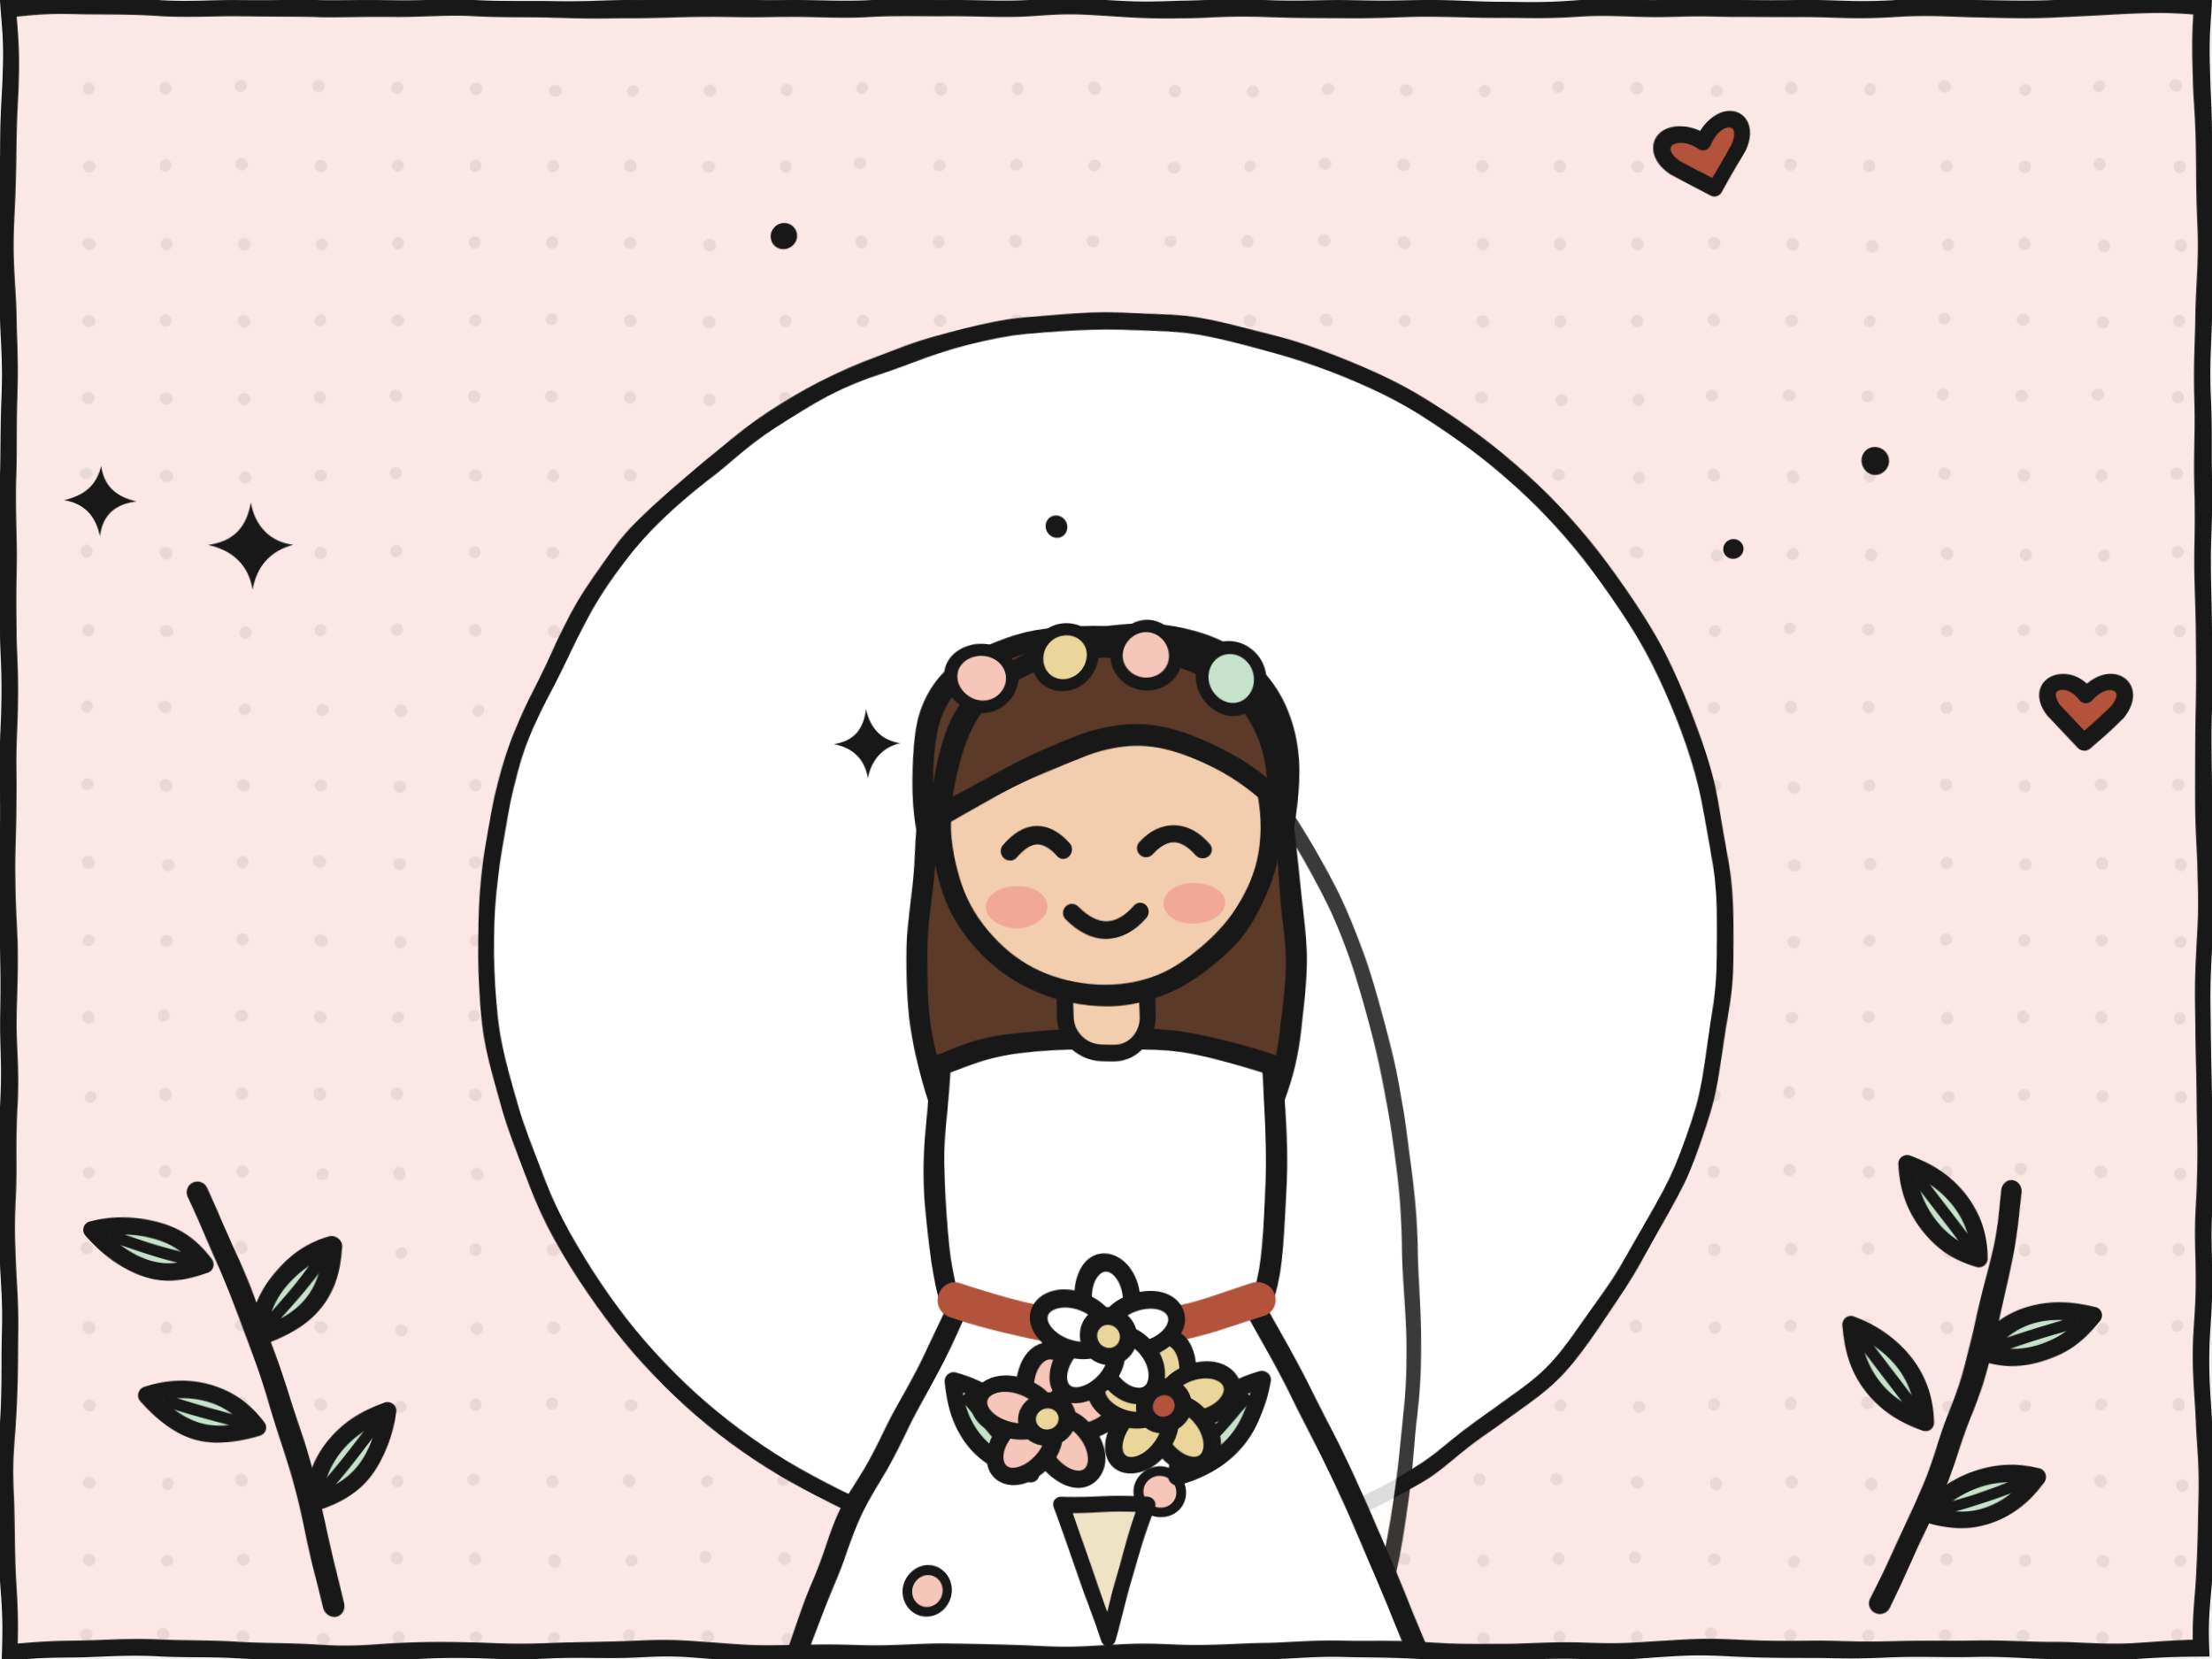
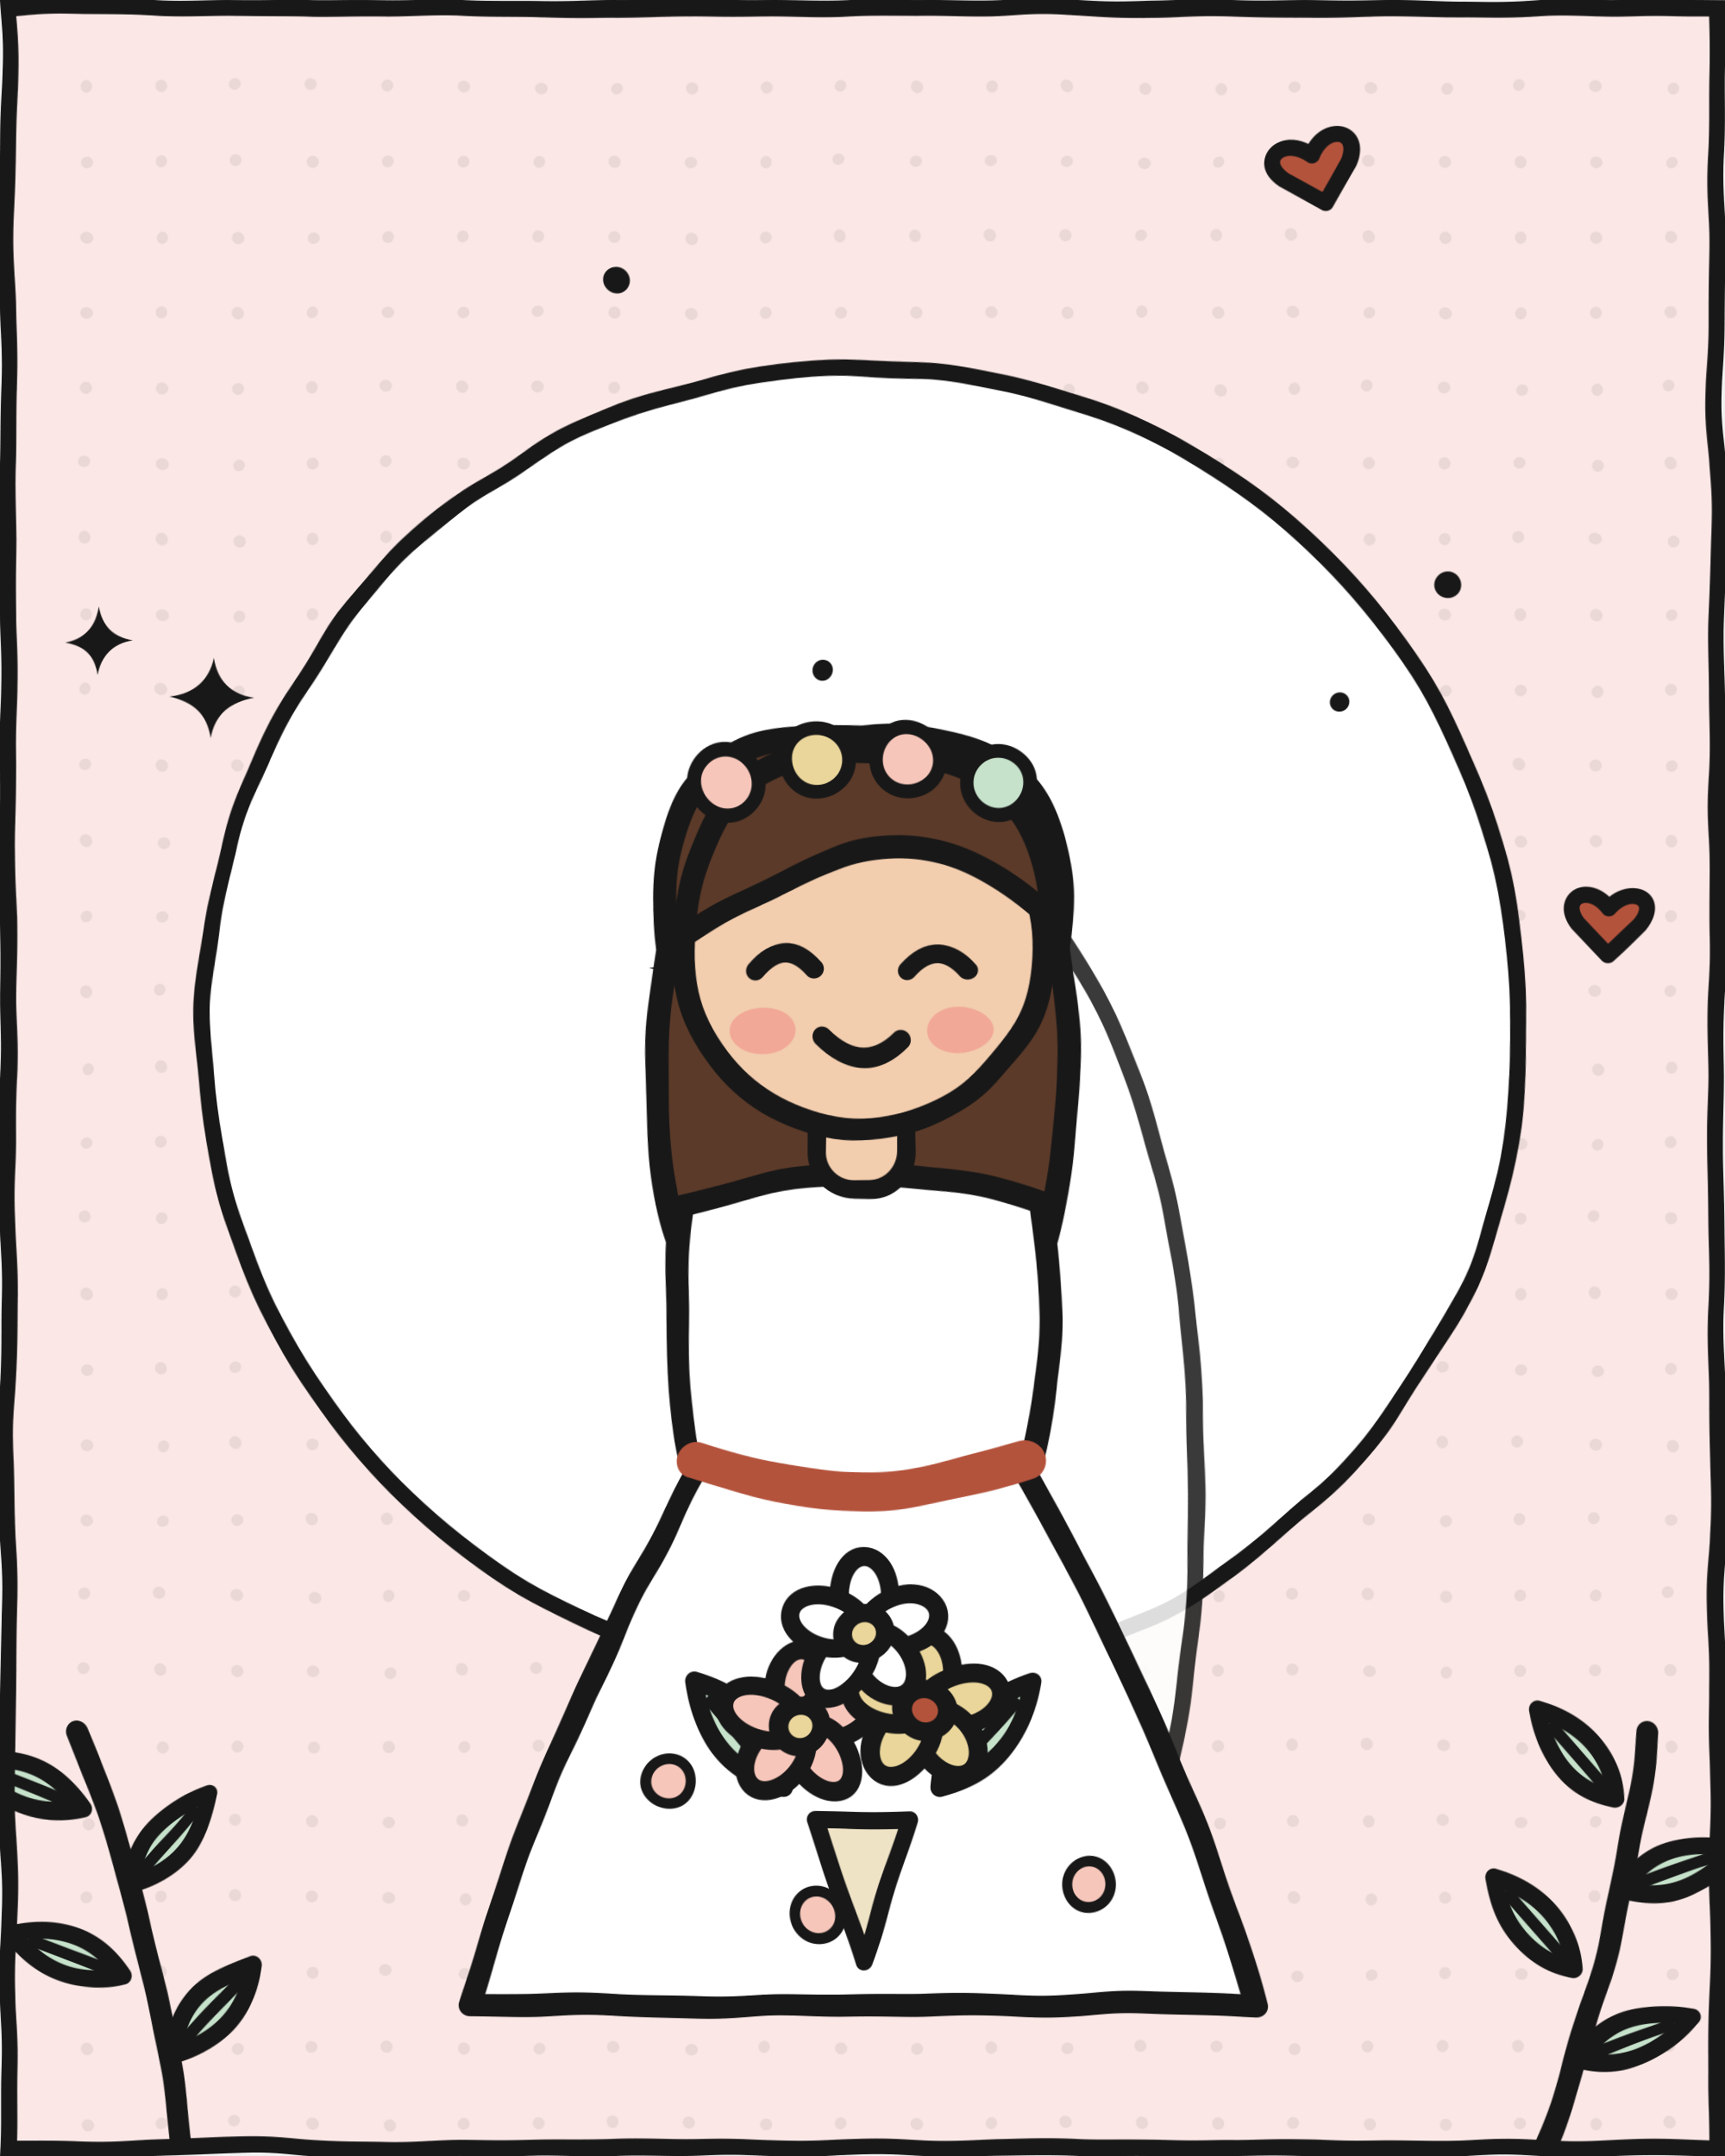
- <svg xmlns="http://www.w3.org/2000/svg" viewBox="0 0 400 300" width="400" height="300" role="img" aria-label="Ilustrasi mempelai wanita">
+ <svg xmlns="http://www.w3.org/2000/svg" viewBox="0 0 320 400" width="320" height="400" role="img" aria-label="Ilustrasi mempelai wanita">
  <defs>
    <filter id="wobble" x="-5%" y="-5%" width="110%" height="110%">
      <feTurbulence type="fractalNoise" baseFrequency="0.035" numOctaves="2" seed="7" result="n" />
      <feDisplacementMap in="SourceGraphic" in2="n" scale="2.2" />
    </filter>
    <pattern id="dots" width="14" height="14" patternUnits="userSpaceOnUse">
      <circle cx="2" cy="2" r="1.1" fill="#181818" opacity="0.08" />
    </pattern>
  </defs>
  <g filter="url(#wobble)">
-     <rect width="400" height="300" fill="#FBE8E6" />
-     <rect width="400" height="300" fill="url(#dots)" />
-     <circle cx="200" cy="170" r="112" fill="#FFFFFF" stroke="#181818" stroke-width="3" stroke-linecap="round" stroke-linejoin="round" />
-     <circle cx="190.744" cy="94.924" r="1.95" fill="#181818" opacity="1" />
-     <path d="M 0 -10 Q 1.5 -1.5 10 0 Q 1.5 1.5 0 10 Q -1.5 1.5 -10 0 Q -1.5 -1.5 0 -10 Z" transform="translate(156.9173 134.6048) scale(0.6096193)" fill="#181818" />
-     <circle cx="312.967" cy="98.799" r="1.828" fill="#181818" opacity="1" />
-     <path d="M 0 -10 Q 1.5 -1.5 10 0 Q 1.5 1.5 0 10 Q -1.5 1.5 -10 0 Q -1.5 -1.5 0 -10 Z" transform="translate(18.60638 91.03525) scale(0.6470621)" fill="#181818" />
-     <circle cx="141.644" cy="42.599" r="2.419" fill="#181818" opacity="1" />
-     <path d="M 0 -10 Q 1.5 -1.5 10 0 Q 1.5 1.5 0 10 Q -1.5 1.5 -10 0 Q -1.5 -1.5 0 -10 Z" transform="translate(45.15791 98.37262) scale(0.7725745)" fill="#181818" />
-     <path d="M 0 6 C -8 -4 -20 2 -12 12 L 0 24 L 12 12 C 20 2 8 -4 0 6 Z" transform="translate(308.4269 28.21999) rotate(-16.36088) scale(0.5139307) translate(0 -12)" fill="#B4533C" stroke="#181818" stroke-linecap="round" stroke-linejoin="round" stroke-width="5.84" />
-     <path d="M 0 6 C -8 -4 -20 2 -12 12 L 0 24 L 12 12 C 20 2 8 -4 0 6 Z" transform="translate(377.3168 128.7654) rotate(1.579626) scale(0.4821729) translate(0 -12)" fill="#B4533C" stroke="#181818" stroke-linecap="round" stroke-linejoin="round" stroke-width="6.22" />
-     <circle cx="339.059" cy="83.305" r="2.486" fill="#181818" opacity="1" />
-     <g transform="translate(60 290) rotate(-18) scale(1.3)">
+     <rect width="320" height="400" fill="#FBE8E6" />
+     <rect width="320" height="400" fill="url(#dots)" />
+     <circle cx="160" cy="190" r="122" fill="#FFFFFF" stroke="#181818" stroke-width="3" stroke-linecap="round" stroke-linejoin="round" />
+     <circle cx="152.778" cy="124.511" r="1.95" fill="#181818" opacity="1" />
+     <path d="M 0 -10 Q 1.5 -1.5 10 0 Q 1.5 1.5 0 10 Q -1.5 1.5 -10 0 Q -1.5 -1.5 0 -10 Z" transform="translate(126.3861 179.4528) scale(0.6096193)" fill="#181818" />
+     <circle cx="248.139" cy="129.876" r="1.828" fill="#181818" opacity="1" />
+     <path d="M 0 -10 Q 1.5 -1.5 10 0 Q 1.5 1.5 0 10 Q -1.5 1.5 -10 0 Q -1.5 -1.5 0 -10 Z" transform="translate(18.47311 119.1257) scale(0.6470621)" fill="#181818" />
+     <circle cx="114.469" cy="52.061" r="2.419" fill="#181818" opacity="1" />
+     <path d="M 0 -10 Q 1.5 -1.5 10 0 Q 1.5 1.5 0 10 Q -1.5 1.5 -10 0 Q -1.5 -1.5 0 -10 Z" transform="translate(39.18914 129.2852) scale(0.7725745)" fill="#181818" />
+     <path d="M 0 6 C -8 -4 -20 2 -12 12 L 0 24 L 12 12 C 20 2 8 -4 0 6 Z" transform="translate(244.5968 32.15076) rotate(-16.36088) scale(0.5139307) translate(0 -12)" fill="#B4533C" stroke="#181818" stroke-linecap="round" stroke-linejoin="round" stroke-width="5.84" />
+     <path d="M 0 6 C -8 -4 -20 2 -12 12 L 0 24 L 12 12 C 20 2 8 -4 0 6 Z" transform="translate(298.3461 171.3675) rotate(1.579626) scale(0.4821729) translate(0 -12)" fill="#B4533C" stroke="#181818" stroke-linecap="round" stroke-linejoin="round" stroke-width="6.22" />
+     <circle cx="268.496" cy="108.423" r="2.486" fill="#181818" opacity="1" />
+     <g transform="translate(34 400) rotate(-14) scale(1.35)">
      <path d="M 0 0 Q 4 -30 0 -60" fill="none" stroke="#181818" stroke-width="3" stroke-linecap="round" stroke-linejoin="round" />
      <g transform="translate(2 -14) rotate(55) scale(0.55)">
        <path d="M 0 0 Q 10 -14 0 -30 Q -10 -14 0 0 Z" fill="#C6E2CB" stroke="#181818" stroke-linecap="round" stroke-linejoin="round" stroke-width="4.36" />
        <path d="M 0 -3 L 0 -24" stroke="#181818" stroke-width="2.91" stroke-linecap="round" />
      </g>
      <g transform="translate(-2 -26) rotate(-55) scale(0.55)">
        <path d="M 0 0 Q 10 -14 0 -30 Q -10 -14 0 0 Z" fill="#C6E2CB" stroke="#181818" stroke-linecap="round" stroke-linejoin="round" stroke-width="4.36" />
        <path d="M 0 -3 L 0 -24" stroke="#181818" stroke-width="2.91" stroke-linecap="round" />
      </g>
      <g transform="translate(2 -38) rotate(55) scale(0.55)">
        <path d="M 0 0 Q 10 -14 0 -30 Q -10 -14 0 0 Z" fill="#C6E2CB" stroke="#181818" stroke-linecap="round" stroke-linejoin="round" stroke-width="4.36" />
        <path d="M 0 -3 L 0 -24" stroke="#181818" stroke-width="2.91" stroke-linecap="round" />
      </g>
      <g transform="translate(-2 -50) rotate(-55) scale(0.55)">
        <path d="M 0 0 Q 10 -14 0 -30 Q -10 -14 0 0 Z" fill="#C6E2CB" stroke="#181818" stroke-linecap="round" stroke-linejoin="round" stroke-width="4.36" />
        <path d="M 0 -3 L 0 -24" stroke="#181818" stroke-width="2.91" stroke-linecap="round" />
      </g>
    </g>
-     <g transform="translate(340 290) rotate(18) scale(1.3)">
+     <g transform="translate(286 400) rotate(14) scale(1.35)">
      <path d="M 0 0 Q 4 -30 0 -60" fill="none" stroke="#181818" stroke-width="3" stroke-linecap="round" stroke-linejoin="round" />
      <g transform="translate(2 -14) rotate(55) scale(0.55)">
        <path d="M 0 0 Q 10 -14 0 -30 Q -10 -14 0 0 Z" fill="#C6E2CB" stroke="#181818" stroke-linecap="round" stroke-linejoin="round" stroke-width="4.36" />
        <path d="M 0 -3 L 0 -24" stroke="#181818" stroke-width="2.91" stroke-linecap="round" />
      </g>
      <g transform="translate(-2 -26) rotate(-55) scale(0.55)">
        <path d="M 0 0 Q 10 -14 0 -30 Q -10 -14 0 0 Z" fill="#C6E2CB" stroke="#181818" stroke-linecap="round" stroke-linejoin="round" stroke-width="4.36" />
        <path d="M 0 -3 L 0 -24" stroke="#181818" stroke-width="2.91" stroke-linecap="round" />
      </g>
      <g transform="translate(2 -38) rotate(55) scale(0.55)">
        <path d="M 0 0 Q 10 -14 0 -30 Q -10 -14 0 0 Z" fill="#C6E2CB" stroke="#181818" stroke-linecap="round" stroke-linejoin="round" stroke-width="4.36" />
        <path d="M 0 -3 L 0 -24" stroke="#181818" stroke-width="2.91" stroke-linecap="round" />
      </g>
      <g transform="translate(-2 -50) rotate(-55) scale(0.55)">
        <path d="M 0 0 Q 10 -14 0 -30 Q -10 -14 0 0 Z" fill="#C6E2CB" stroke="#181818" stroke-linecap="round" stroke-linejoin="round" stroke-width="4.36" />
        <path d="M 0 -3 L 0 -24" stroke="#181818" stroke-width="2.91" stroke-linecap="round" />
      </g>
    </g>
-     <g transform="translate(200 150) scale(1.25)">
+     <g transform="translate(160 176) scale(1.4)">
      <path d="M -6 -26 Q 40 -10 44 60 Q 46 110 30 140 L 8 140 Q 22 60 -6 -26 Z" fill="#FFFFFF" opacity="0.85" stroke="#181818" stroke-linecap="round" stroke-linejoin="round" stroke-width="2.2" />
      <path d="M -26 0 Q -30 -30 0 -28 Q 30 -30 26 0 Q 30 30 22 44 L -22 44 Q -30 30 -26 0 Z" fill="#5B3A29" stroke="#181818" stroke-width="3" stroke-linecap="round" stroke-linejoin="round" />
      <path d="M -24 34 Q 0 26 24 34 Q 26 60 22 70 Q 44 110 52 140 L -52 140 Q -44 110 -22 70 Q -26 60 -24 34 Z" fill="#FFFFFF" stroke="#181818" stroke-width="3" stroke-linecap="round" stroke-linejoin="round" />
      <path d="M -22 68 Q 0 76 22 68" fill="none" stroke="#B4533C" stroke-width="5" stroke-linecap="round" />
      <circle cx="-26" cy="110" r="3" fill="#F7C6BA" stroke="#181818" stroke-width="1.4" />
      <circle cx="8" cy="96" r="3" fill="#F7C6BA" stroke="#181818" stroke-width="1.4" />
      <circle cx="30" cy="124" r="3" fill="#F7C6BA" stroke="#181818" stroke-width="1.4" />
      <circle cx="-6" cy="128" r="3" fill="#F7C6BA" stroke="#181818" stroke-width="1.4" />
      <rect x="-6" y="18" width="12" height="14" rx="5" fill="#F2CDAE" stroke="#181818" stroke-linecap="round" stroke-linejoin="round" stroke-width="2.4" />
      <circle cx="0" cy="0" r="24" fill="#F2CDAE" stroke="#181818" stroke-width="3" stroke-linecap="round" stroke-linejoin="round" />
      <path d="M -24 -2 Q -22 -28 2 -26 Q 24 -26 25 -4 Q 10 -18 -4 -12 Q -14 -8 -24 -2 Z" fill="#5B3A29" stroke="#181818" stroke-width="3" stroke-linecap="round" stroke-linejoin="round" />
      <circle cx="-18" cy="-22" r="4.2" fill="#F7C6BA" stroke="#181818" stroke-width="1.8" />
      <circle cx="-6" cy="-25" r="4.2" fill="#EAD69B" stroke="#181818" stroke-width="1.8" />
      <circle cx="6" cy="-25" r="4.2" fill="#F7C6BA" stroke="#181818" stroke-width="1.8" />
      <circle cx="18" cy="-22" r="4.2" fill="#C6E2CB" stroke="#181818" stroke-width="1.8" />
      <path d="M -14.08 3 q 4 -4.5 8 0" fill="none" stroke="#181818" stroke-linecap="round" stroke-linejoin="round" stroke-width="2.6" />
      <path d="M 6.08 3 q 4 -4.5 8 0" fill="none" stroke="#181818" stroke-linecap="round" stroke-linejoin="round" stroke-width="2.6" />
      <ellipse cx="-13.08" cy="11" rx="4.5" ry="3" fill="#F29C8F" opacity="0.75" />
      <ellipse cx="13.08" cy="11" rx="4.5" ry="3" fill="#F29C8F" opacity="0.75" />
      <path d="M -5 12 q 5 5 10 0" fill="none" stroke="#181818" stroke-linecap="round" stroke-linejoin="round" stroke-width="2.6" />
    </g>
-     <g transform="translate(200 262) scale(1.3)">
+     <g transform="translate(160 326) scale(1.45)">
      <g transform="translate(-10 4) rotate(-40) scale(0.6)">
        <path d="M 0 0 Q 10 -14 0 -30 Q -10 -14 0 0 Z" fill="#C6E2CB" stroke="#181818" stroke-linecap="round" stroke-linejoin="round" stroke-width="4.00" />
        <path d="M 0 -3 L 0 -24" stroke="#181818" stroke-width="2.67" stroke-linecap="round" />
      </g>
      <g transform="translate(10 4) rotate(40) scale(0.6)">
        <path d="M 0 0 Q 10 -14 0 -30 Q -10 -14 0 0 Z" fill="#C6E2CB" stroke="#181818" stroke-linecap="round" stroke-linejoin="round" stroke-width="4.00" />
        <path d="M 0 -3 L 0 -24" stroke="#181818" stroke-width="2.67" stroke-linecap="round" />
      </g>
      <g transform="translate(-8 -4) scale(0.55)">
        <ellipse cx="0" cy="-9" rx="6" ry="9" transform="rotate(0)" fill="#F7C6BA" stroke="#181818" stroke-linecap="round" stroke-linejoin="round" stroke-width="4.36" />
        <ellipse cx="0" cy="-9" rx="6" ry="9" transform="rotate(72)" fill="#F7C6BA" stroke="#181818" stroke-linecap="round" stroke-linejoin="round" stroke-width="4.36" />
        <ellipse cx="0" cy="-9" rx="6" ry="9" transform="rotate(144)" fill="#F7C6BA" stroke="#181818" stroke-linecap="round" stroke-linejoin="round" stroke-width="4.36" />
        <ellipse cx="0" cy="-9" rx="6" ry="9" transform="rotate(216)" fill="#F7C6BA" stroke="#181818" stroke-linecap="round" stroke-linejoin="round" stroke-width="4.36" />
        <ellipse cx="0" cy="-9" rx="6" ry="9" transform="rotate(288)" fill="#F7C6BA" stroke="#181818" stroke-linecap="round" stroke-linejoin="round" stroke-width="4.36" />
        <circle r="5" fill="#EAD69B" stroke="#181818" stroke-linecap="round" stroke-linejoin="round" stroke-width="4.36" />
      </g>
      <g transform="translate(8 -6) scale(0.55)">
        <ellipse cx="0" cy="-9" rx="6" ry="9" transform="rotate(0)" fill="#EAD69B" stroke="#181818" stroke-linecap="round" stroke-linejoin="round" stroke-width="4.36" />
        <ellipse cx="0" cy="-9" rx="6" ry="9" transform="rotate(72)" fill="#EAD69B" stroke="#181818" stroke-linecap="round" stroke-linejoin="round" stroke-width="4.36" />
        <ellipse cx="0" cy="-9" rx="6" ry="9" transform="rotate(144)" fill="#EAD69B" stroke="#181818" stroke-linecap="round" stroke-linejoin="round" stroke-width="4.36" />
        <ellipse cx="0" cy="-9" rx="6" ry="9" transform="rotate(216)" fill="#EAD69B" stroke="#181818" stroke-linecap="round" stroke-linejoin="round" stroke-width="4.36" />
        <ellipse cx="0" cy="-9" rx="6" ry="9" transform="rotate(288)" fill="#EAD69B" stroke="#181818" stroke-linecap="round" stroke-linejoin="round" stroke-width="4.36" />
        <circle r="5" fill="#B4533C" stroke="#181818" stroke-linecap="round" stroke-linejoin="round" stroke-width="4.36" />
      </g>
      <g transform="translate(0 -16) scale(0.55)">
        <ellipse cx="0" cy="-9" rx="6" ry="9" transform="rotate(0)" fill="#FFFFFF" stroke="#181818" stroke-linecap="round" stroke-linejoin="round" stroke-width="4.36" />
        <ellipse cx="0" cy="-9" rx="6" ry="9" transform="rotate(72)" fill="#FFFFFF" stroke="#181818" stroke-linecap="round" stroke-linejoin="round" stroke-width="4.36" />
        <ellipse cx="0" cy="-9" rx="6" ry="9" transform="rotate(144)" fill="#FFFFFF" stroke="#181818" stroke-linecap="round" stroke-linejoin="round" stroke-width="4.36" />
        <ellipse cx="0" cy="-9" rx="6" ry="9" transform="rotate(216)" fill="#FFFFFF" stroke="#181818" stroke-linecap="round" stroke-linejoin="round" stroke-width="4.36" />
        <ellipse cx="0" cy="-9" rx="6" ry="9" transform="rotate(288)" fill="#FFFFFF" stroke="#181818" stroke-linecap="round" stroke-linejoin="round" stroke-width="4.36" />
        <circle r="5" fill="#EAD69B" stroke="#181818" stroke-linecap="round" stroke-linejoin="round" stroke-width="4.36" />
      </g>
      <path d="M -6 8 L 0 26 L 6 8 Z" fill="#EFE3C6" stroke="#181818" stroke-linecap="round" stroke-linejoin="round" stroke-width="2.2" />
    </g>
-     <rect x="1.5" y="1.5" width="397" height="297" fill="none" stroke="#181818" stroke-width="3" />
+     <rect x="1.5" y="1.5" width="317" height="397" fill="none" stroke="#181818" stroke-width="3" />
  </g>
</svg>
